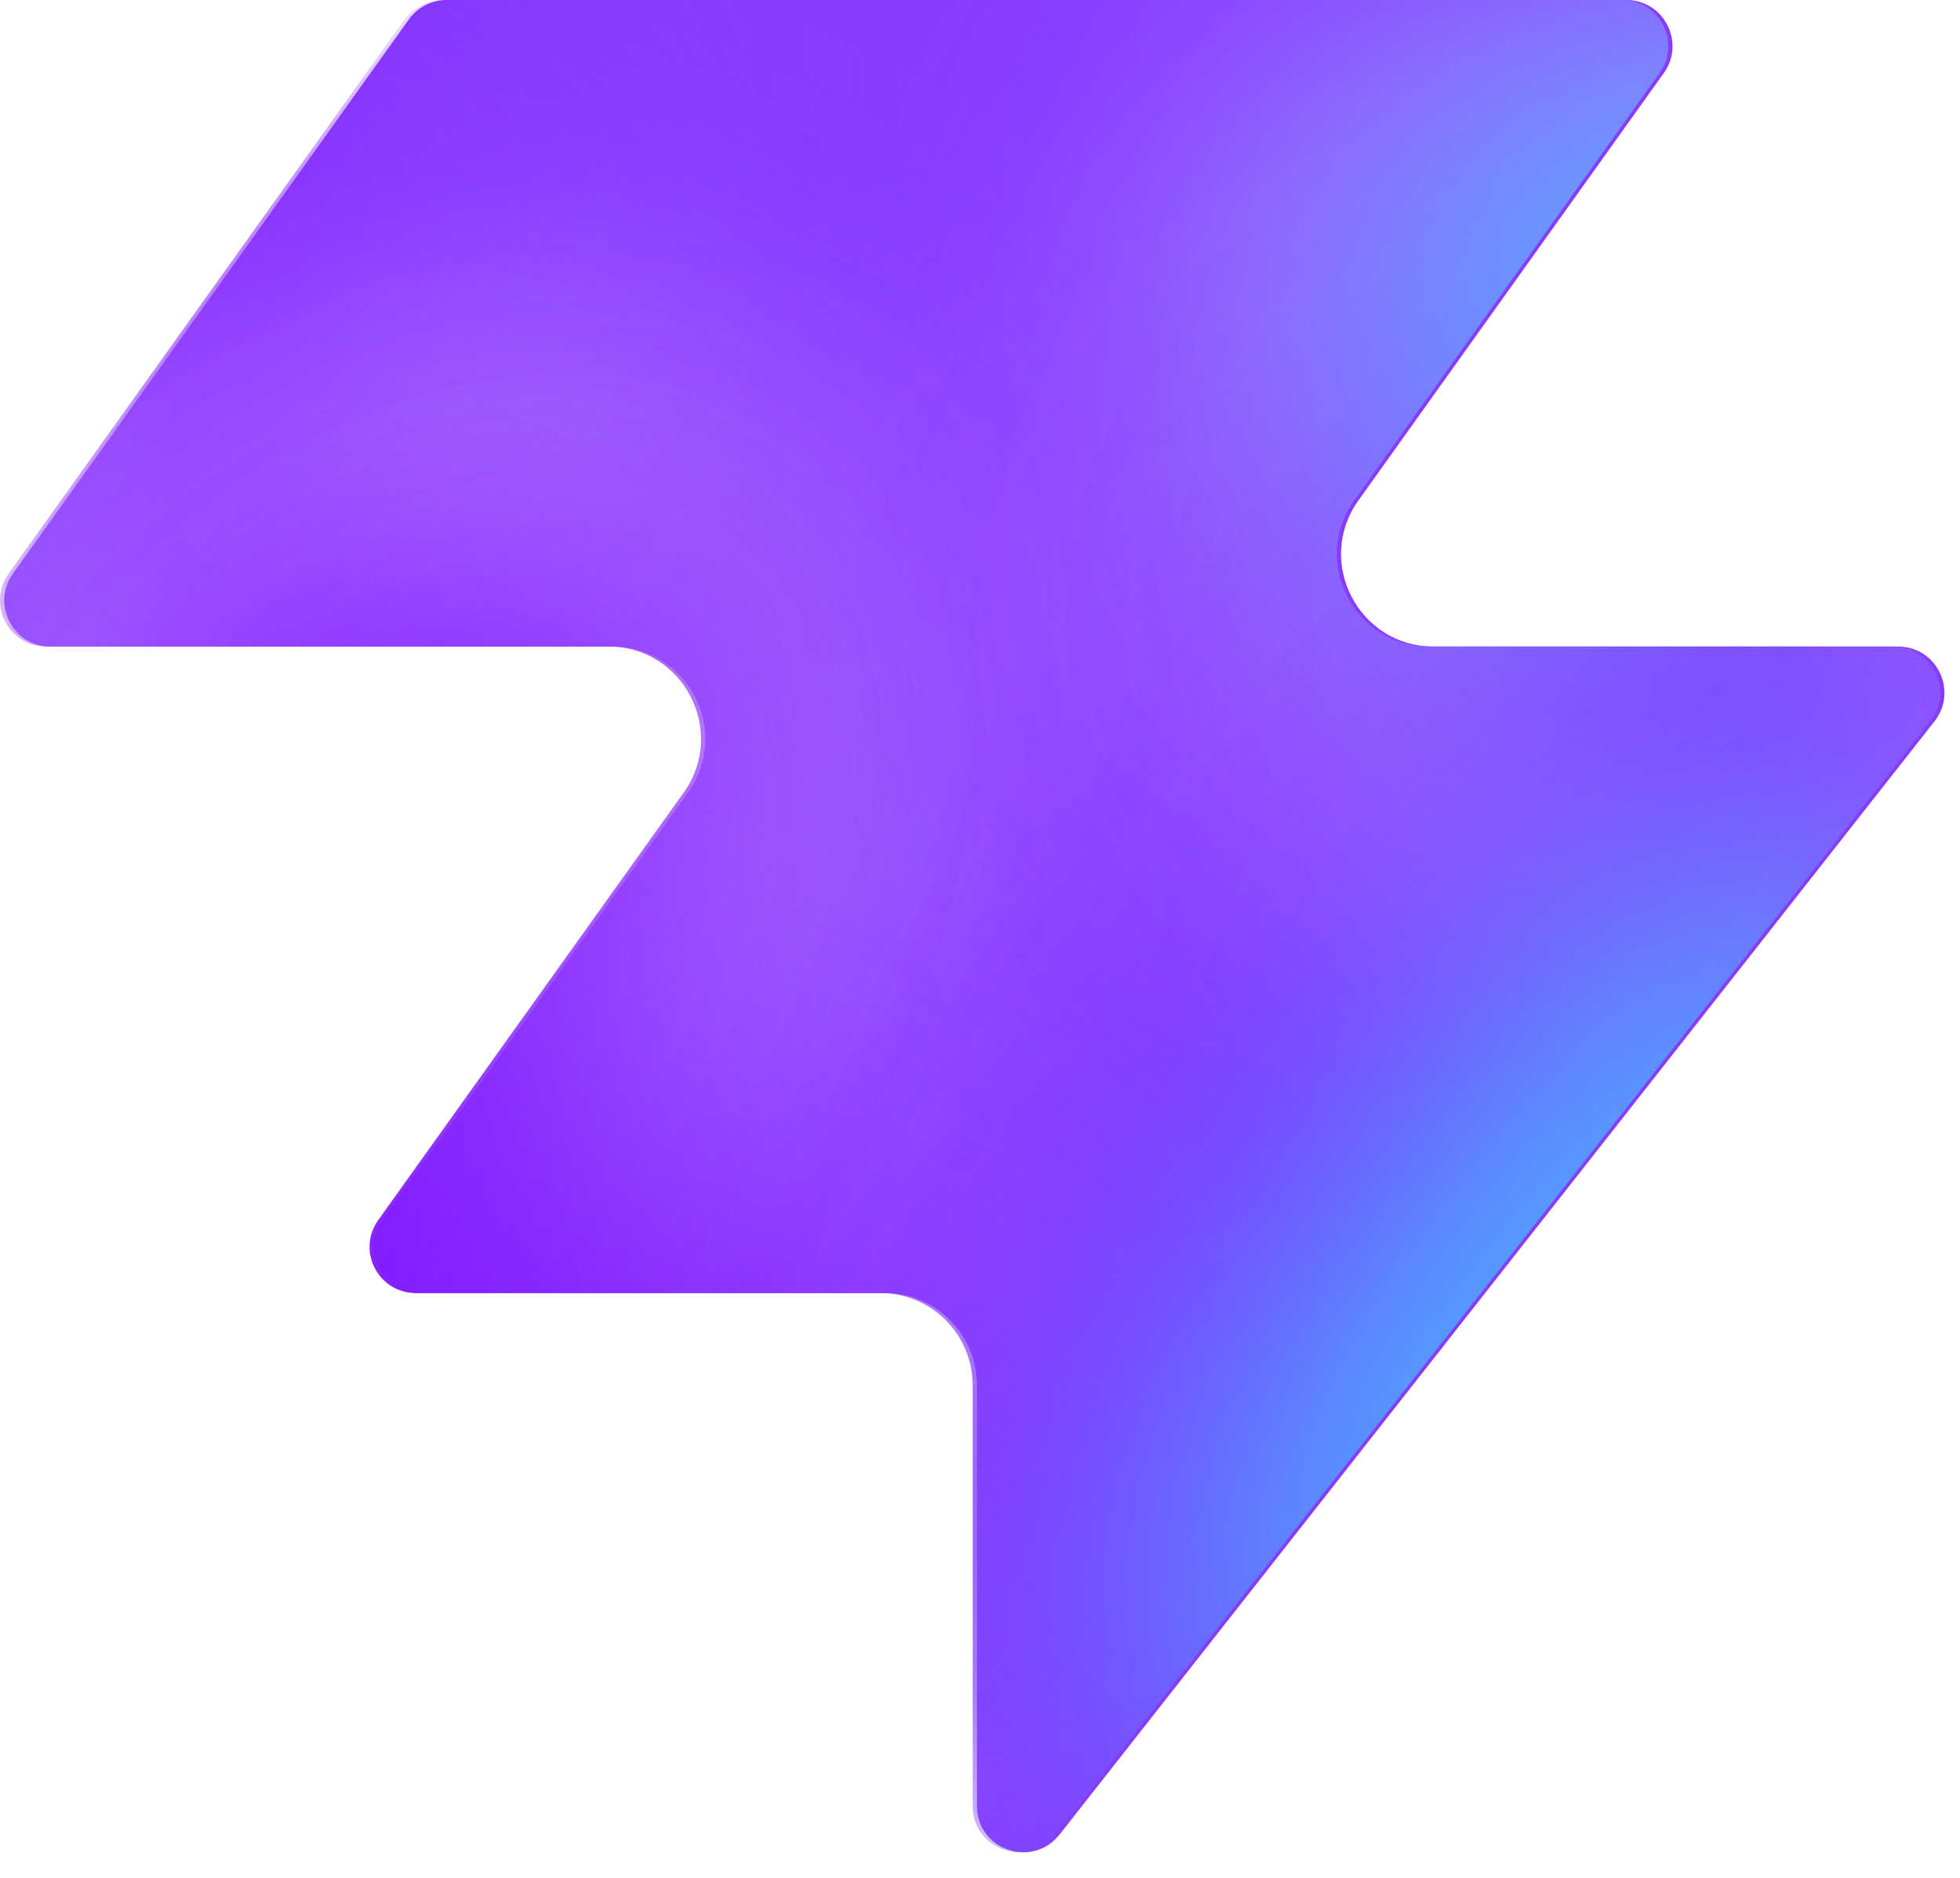
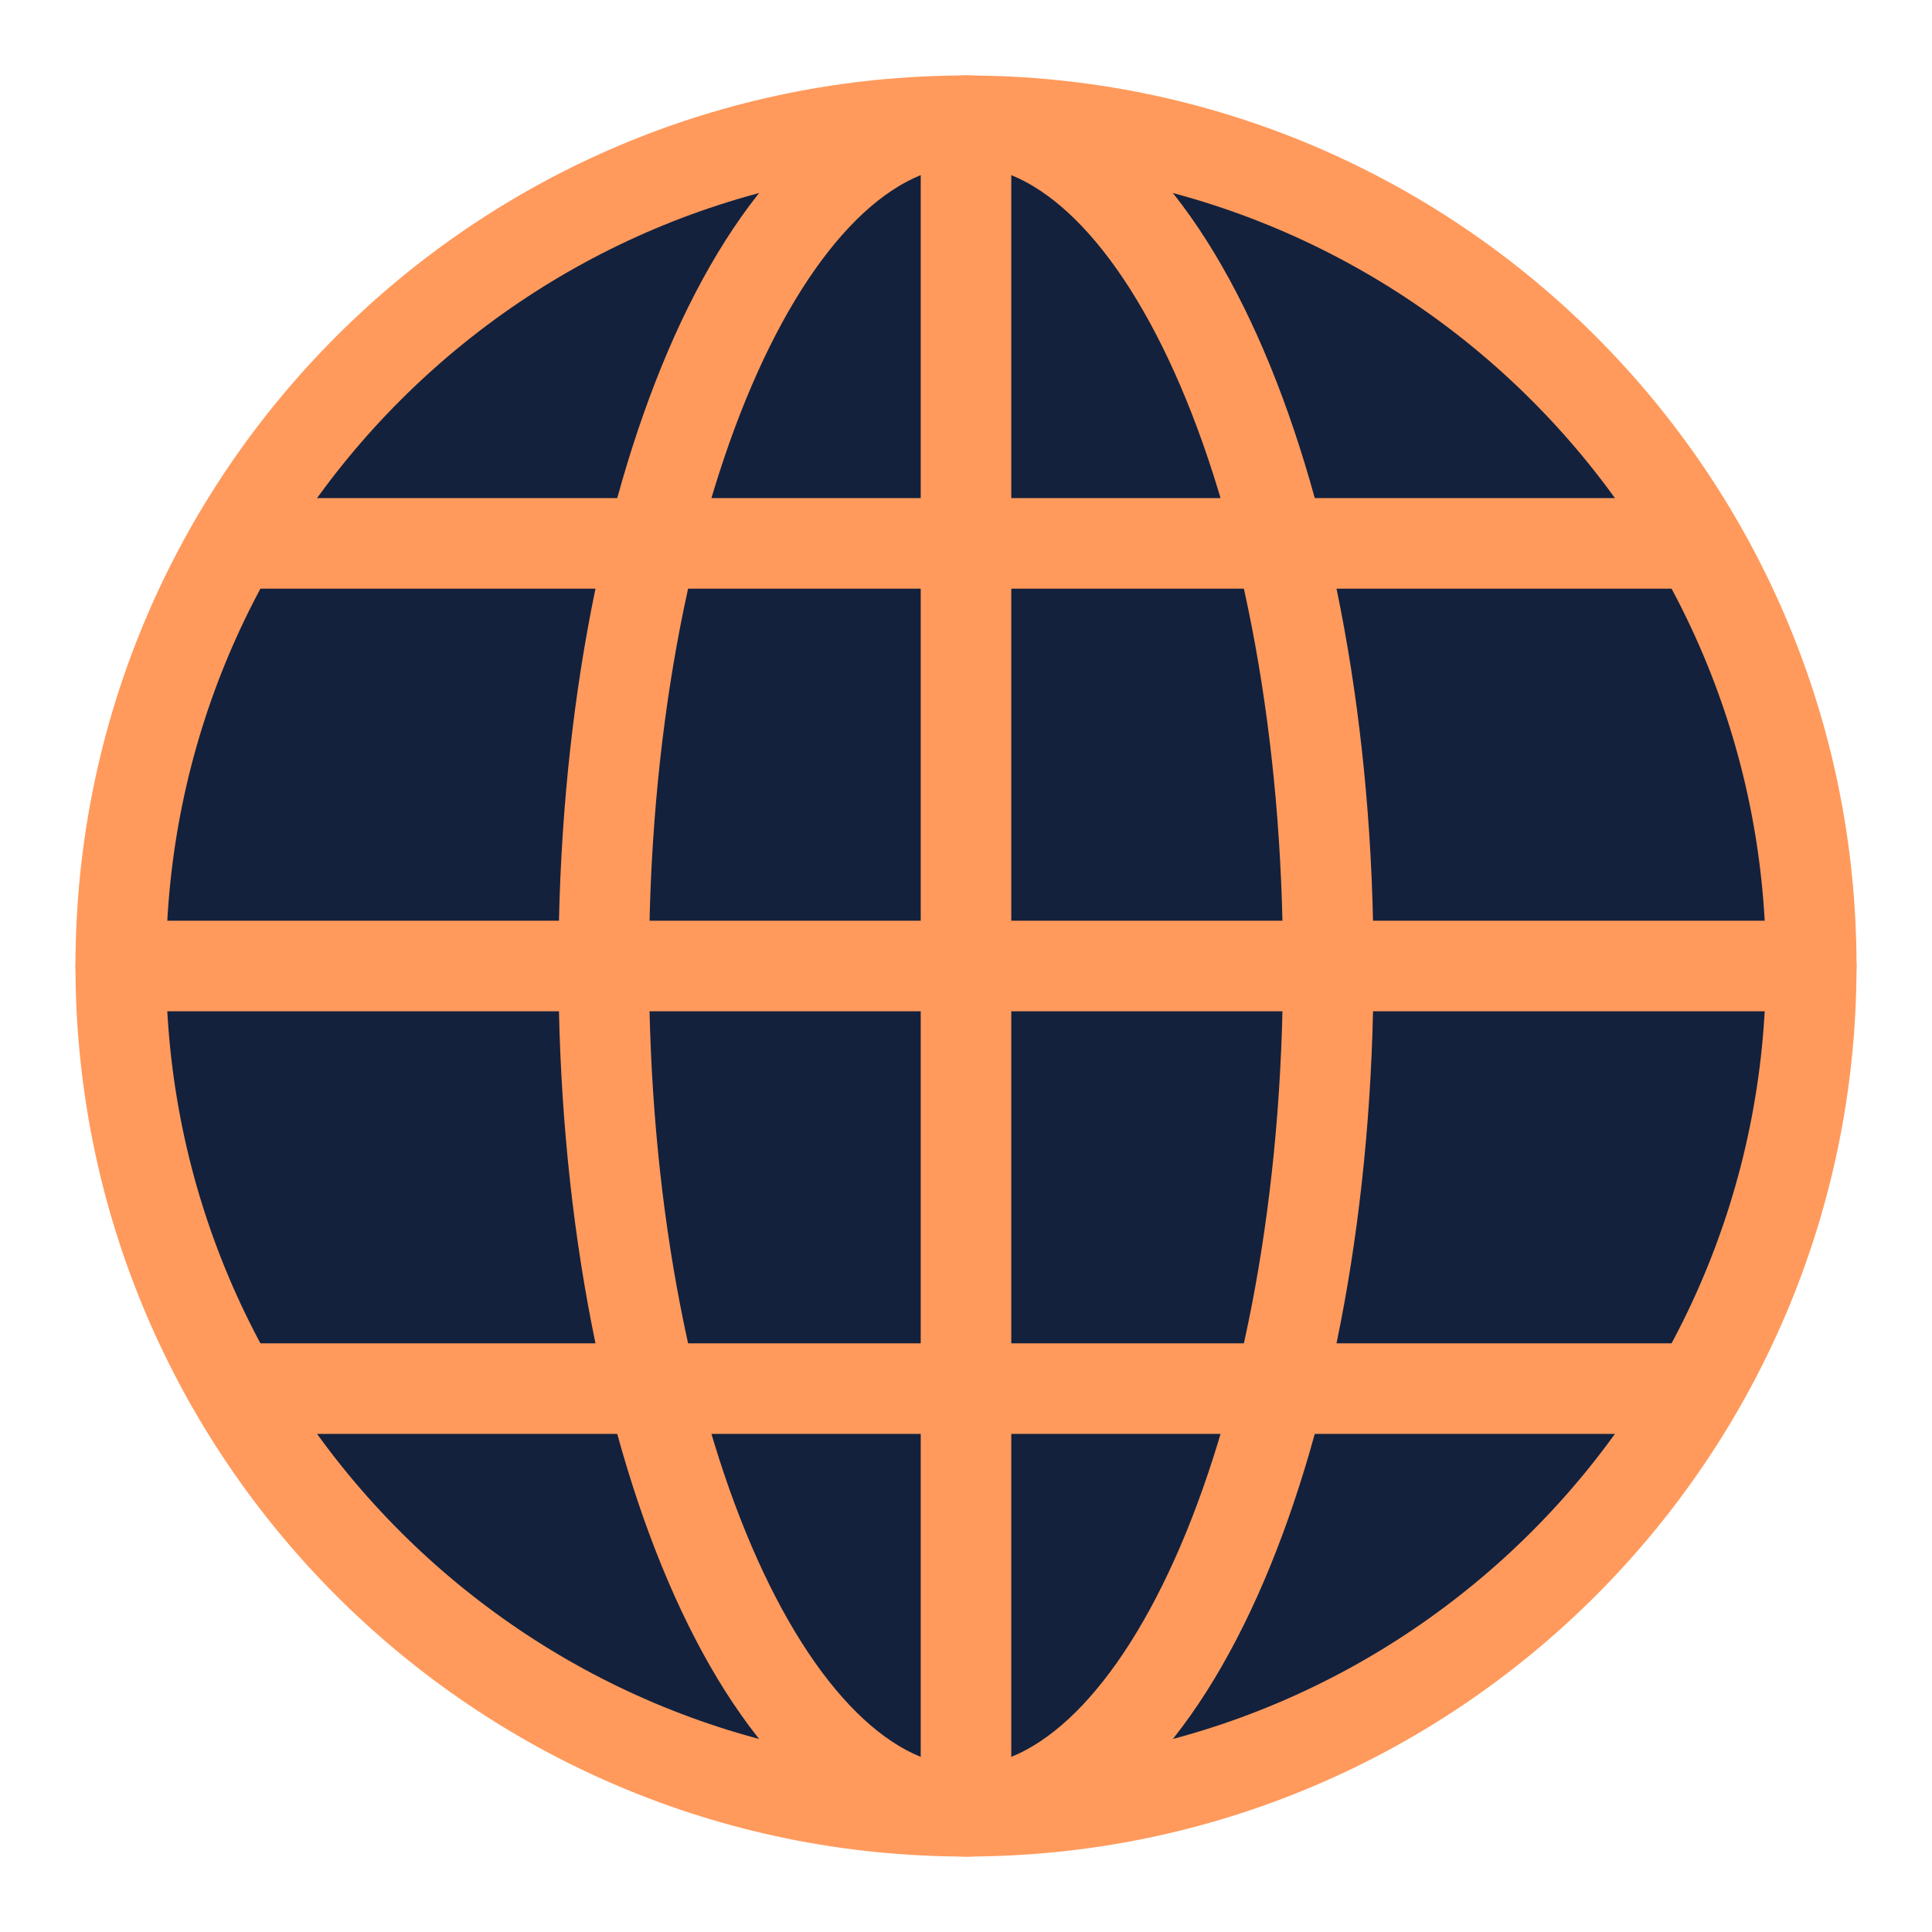
- <svg xmlns="http://www.w3.org/2000/svg" width="48" height="46" fill="none" viewBox="0 0 48 46">
-   <path fill="#863bff" d="M25.946 44.938c-.664.845-2.021.375-2.021-.698V33.937a2.26 2.26 0 0 0-2.262-2.262H10.287c-.92 0-1.456-1.04-.92-1.788l7.48-10.471c1.07-1.497 0-3.578-1.842-3.578H1.237c-.92 0-1.456-1.04-.92-1.788L10.013.474c.214-.297.556-.474.92-.474h28.894c.92 0 1.456 1.04.92 1.788l-7.48 10.471c-1.07 1.498 0 3.579 1.842 3.579h11.377c.943 0 1.473 1.088.89 1.83L25.947 44.94z" style="fill:#863bff;fill:color(display-p3 .525 .23 1);fill-opacity:1" />
-   <mask id="a" width="48" height="46" x="0" y="0" maskUnits="userSpaceOnUse" style="mask-type:alpha">
-     <path fill="#000" d="M25.842 44.938c-.664.844-2.021.375-2.021-.698V33.937a2.26 2.26 0 0 0-2.262-2.262H10.183c-.92 0-1.456-1.04-.92-1.788l7.48-10.471c1.07-1.498 0-3.579-1.842-3.579H1.133c-.92 0-1.456-1.04-.92-1.787L9.91.473c.214-.297.556-.474.92-.474h28.894c.92 0 1.456 1.04.92 1.788l-7.48 10.471c-1.07 1.498 0 3.578 1.842 3.578h11.377c.943 0 1.473 1.088.89 1.832L25.843 44.94z" style="fill:#000;fill-opacity:1" />
-   </mask>
-   <g mask="url(#a)">
-     <g filter="url(#b)">
-       <ellipse cx="5.508" cy="14.704" fill="#ede6ff" rx="5.508" ry="14.704" style="fill:#ede6ff;fill:color(display-p3 .927 .903 1);fill-opacity:1" transform="matrix(.00324 1 1 -.00324 -4.47 31.516)" />
-     </g>
-     <g filter="url(#c)">
-       <ellipse cx="10.399" cy="29.851" fill="#ede6ff" rx="10.399" ry="29.851" style="fill:#ede6ff;fill:color(display-p3 .927 .903 1);fill-opacity:1" transform="matrix(.00324 1 1 -.00324 -39.328 7.883)" />
-     </g>
-     <g filter="url(#d)">
-       <ellipse cx="5.508" cy="30.487" fill="#7e14ff" rx="5.508" ry="30.487" style="fill:#7e14ff;fill:color(display-p3 .492 .077 1);fill-opacity:1" transform="rotate(89.814 -25.913 -14.639)scale(1 -1)" />
-     </g>
-     <g filter="url(#e)">
-       <ellipse cx="5.508" cy="30.599" fill="#7e14ff" rx="5.508" ry="30.599" style="fill:#7e14ff;fill:color(display-p3 .492 .077 1);fill-opacity:1" transform="rotate(89.814 -32.644 -3.334)scale(1 -1)" />
-     </g>
-     <g filter="url(#f)">
-       <ellipse cx="5.508" cy="30.599" fill="#7e14ff" rx="5.508" ry="30.599" style="fill:#7e14ff;fill:color(display-p3 .492 .077 1);fill-opacity:1" transform="matrix(.00324 1 1 -.00324 -34.34 30.47)" />
-     </g>
-     <g filter="url(#g)">
-       <ellipse cx="14.072" cy="22.078" fill="#ede6ff" rx="14.072" ry="22.078" style="fill:#ede6ff;fill:color(display-p3 .927 .903 1);fill-opacity:1" transform="rotate(93.35 24.506 48.493)scale(-1 1)" />
-     </g>
-     <g filter="url(#h)">
-       <ellipse cx="3.47" cy="21.501" fill="#7e14ff" rx="3.47" ry="21.501" style="fill:#7e14ff;fill:color(display-p3 .492 .077 1);fill-opacity:1" transform="rotate(89.009 28.708 47.59)scale(-1 1)" />
-     </g>
-     <g filter="url(#i)">
-       <ellipse cx="3.47" cy="21.501" fill="#7e14ff" rx="3.47" ry="21.501" style="fill:#7e14ff;fill:color(display-p3 .492 .077 1);fill-opacity:1" transform="rotate(89.009 28.708 47.59)scale(-1 1)" />
-     </g>
-     <g filter="url(#j)">
-       <ellipse cx=".387" cy="8.972" fill="#7e14ff" rx="4.407" ry="29.108" style="fill:#7e14ff;fill:color(display-p3 .492 .077 1);fill-opacity:1" transform="rotate(39.51 .387 8.972)" />
-     </g>
-     <g filter="url(#k)">
-       <ellipse cx="47.523" cy="-6.092" fill="#7e14ff" rx="4.407" ry="29.108" style="fill:#7e14ff;fill:color(display-p3 .492 .077 1);fill-opacity:1" transform="rotate(37.892 47.523 -6.092)" />
-     </g>
-     <g filter="url(#l)">
-       <ellipse cx="41.412" cy="6.333" fill="#47bfff" rx="5.971" ry="9.665" style="fill:#47bfff;fill:color(display-p3 .28 .748 1);fill-opacity:1" transform="rotate(37.892 41.412 6.333)" />
-     </g>
-     <g filter="url(#m)">
-       <ellipse cx="-1.879" cy="38.332" fill="#7e14ff" rx="4.407" ry="29.108" style="fill:#7e14ff;fill:color(display-p3 .492 .077 1);fill-opacity:1" transform="rotate(37.892 -1.88 38.332)" />
-     </g>
-     <g filter="url(#n)">
-       <ellipse cx="-1.879" cy="38.332" fill="#7e14ff" rx="4.407" ry="29.108" style="fill:#7e14ff;fill:color(display-p3 .492 .077 1);fill-opacity:1" transform="rotate(37.892 -1.88 38.332)" />
-     </g>
-     <g filter="url(#o)">
-       <ellipse cx="35.651" cy="29.907" fill="#7e14ff" rx="4.407" ry="29.108" style="fill:#7e14ff;fill:color(display-p3 .492 .077 1);fill-opacity:1" transform="rotate(37.892 35.651 29.907)" />
-     </g>
-     <g filter="url(#p)">
-       <ellipse cx="38.418" cy="32.4" fill="#47bfff" rx="5.971" ry="15.297" style="fill:#47bfff;fill:color(display-p3 .28 .748 1);fill-opacity:1" transform="rotate(37.892 38.418 32.4)" />
-     </g>
+ <svg xmlns="http://www.w3.org/2000/svg" viewBox="0 0 64 64" fill="none">
+   <circle cx="32" cy="32" r="28" fill="#13213d" />
+   <g stroke="#ff9a5c" stroke-width="3" stroke-linecap="round">
+     <circle cx="32" cy="32" r="28" />
+     <ellipse cx="32" cy="32" rx="12" ry="28" />
+     <path d="M32 4v56M4 32h56M8.5 18h47M8.5 46h47" />
  </g>
-   <defs>
-     <filter id="b" width="60.045" height="41.654" x="-19.77" y="16.149" color-interpolation-filters="sRGB" filterUnits="userSpaceOnUse">
-       <feFlood flood-opacity="0" result="BackgroundImageFix" />
-       <feBlend in="SourceGraphic" in2="BackgroundImageFix" result="shape" />
-       <feGaussianBlur result="effect1_foregroundBlur_2002_17158" stdDeviation="7.659" />
-     </filter>
-     <filter id="c" width="90.34" height="51.437" x="-54.613" y="-7.533" color-interpolation-filters="sRGB" filterUnits="userSpaceOnUse">
-       <feFlood flood-opacity="0" result="BackgroundImageFix" />
-       <feBlend in="SourceGraphic" in2="BackgroundImageFix" result="shape" />
-       <feGaussianBlur result="effect1_foregroundBlur_2002_17158" stdDeviation="7.659" />
-     </filter>
-     <filter id="d" width="79.355" height="29.4" x="-49.64" y="2.03" color-interpolation-filters="sRGB" filterUnits="userSpaceOnUse">
-       <feFlood flood-opacity="0" result="BackgroundImageFix" />
-       <feBlend in="SourceGraphic" in2="BackgroundImageFix" result="shape" />
-       <feGaussianBlur result="effect1_foregroundBlur_2002_17158" stdDeviation="4.596" />
-     </filter>
-     <filter id="e" width="79.579" height="29.4" x="-45.045" y="20.029" color-interpolation-filters="sRGB" filterUnits="userSpaceOnUse">
-       <feFlood flood-opacity="0" result="BackgroundImageFix" />
-       <feBlend in="SourceGraphic" in2="BackgroundImageFix" result="shape" />
-       <feGaussianBlur result="effect1_foregroundBlur_2002_17158" stdDeviation="4.596" />
-     </filter>
-     <filter id="f" width="79.579" height="29.4" x="-43.513" y="21.178" color-interpolation-filters="sRGB" filterUnits="userSpaceOnUse">
-       <feFlood flood-opacity="0" result="BackgroundImageFix" />
-       <feBlend in="SourceGraphic" in2="BackgroundImageFix" result="shape" />
-       <feGaussianBlur result="effect1_foregroundBlur_2002_17158" stdDeviation="4.596" />
-     </filter>
-     <filter id="g" width="74.749" height="58.852" x="15.756" y="-17.901" color-interpolation-filters="sRGB" filterUnits="userSpaceOnUse">
-       <feFlood flood-opacity="0" result="BackgroundImageFix" />
-       <feBlend in="SourceGraphic" in2="BackgroundImageFix" result="shape" />
-       <feGaussianBlur result="effect1_foregroundBlur_2002_17158" stdDeviation="7.659" />
-     </filter>
-     <filter id="h" width="61.377" height="25.362" x="23.548" y="2.284" color-interpolation-filters="sRGB" filterUnits="userSpaceOnUse">
-       <feFlood flood-opacity="0" result="BackgroundImageFix" />
-       <feBlend in="SourceGraphic" in2="BackgroundImageFix" result="shape" />
-       <feGaussianBlur result="effect1_foregroundBlur_2002_17158" stdDeviation="4.596" />
-     </filter>
-     <filter id="i" width="61.377" height="25.362" x="23.548" y="2.284" color-interpolation-filters="sRGB" filterUnits="userSpaceOnUse">
-       <feFlood flood-opacity="0" result="BackgroundImageFix" />
-       <feBlend in="SourceGraphic" in2="BackgroundImageFix" result="shape" />
-       <feGaussianBlur result="effect1_foregroundBlur_2002_17158" stdDeviation="4.596" />
-     </filter>
-     <filter id="j" width="56.045" height="63.649" x="-27.636" y="-22.853" color-interpolation-filters="sRGB" filterUnits="userSpaceOnUse">
-       <feFlood flood-opacity="0" result="BackgroundImageFix" />
-       <feBlend in="SourceGraphic" in2="BackgroundImageFix" result="shape" />
-       <feGaussianBlur result="effect1_foregroundBlur_2002_17158" stdDeviation="4.596" />
-     </filter>
-     <filter id="k" width="54.814" height="64.646" x="20.116" y="-38.415" color-interpolation-filters="sRGB" filterUnits="userSpaceOnUse">
-       <feFlood flood-opacity="0" result="BackgroundImageFix" />
-       <feBlend in="SourceGraphic" in2="BackgroundImageFix" result="shape" />
-       <feGaussianBlur result="effect1_foregroundBlur_2002_17158" stdDeviation="4.596" />
-     </filter>
-     <filter id="l" width="33.541" height="35.313" x="24.641" y="-11.323" color-interpolation-filters="sRGB" filterUnits="userSpaceOnUse">
-       <feFlood flood-opacity="0" result="BackgroundImageFix" />
-       <feBlend in="SourceGraphic" in2="BackgroundImageFix" result="shape" />
-       <feGaussianBlur result="effect1_foregroundBlur_2002_17158" stdDeviation="4.596" />
-     </filter>
-     <filter id="m" width="54.814" height="64.646" x="-29.286" y="6.009" color-interpolation-filters="sRGB" filterUnits="userSpaceOnUse">
-       <feFlood flood-opacity="0" result="BackgroundImageFix" />
-       <feBlend in="SourceGraphic" in2="BackgroundImageFix" result="shape" />
-       <feGaussianBlur result="effect1_foregroundBlur_2002_17158" stdDeviation="4.596" />
-     </filter>
-     <filter id="n" width="54.814" height="64.646" x="-29.286" y="6.009" color-interpolation-filters="sRGB" filterUnits="userSpaceOnUse">
-       <feFlood flood-opacity="0" result="BackgroundImageFix" />
-       <feBlend in="SourceGraphic" in2="BackgroundImageFix" result="shape" />
-       <feGaussianBlur result="effect1_foregroundBlur_2002_17158" stdDeviation="4.596" />
-     </filter>
-     <filter id="o" width="54.814" height="64.646" x="8.244" y="-2.416" color-interpolation-filters="sRGB" filterUnits="userSpaceOnUse">
-       <feFlood flood-opacity="0" result="BackgroundImageFix" />
-       <feBlend in="SourceGraphic" in2="BackgroundImageFix" result="shape" />
-       <feGaussianBlur result="effect1_foregroundBlur_2002_17158" stdDeviation="4.596" />
-     </filter>
-     <filter id="p" width="39.409" height="43.623" x="18.713" y="10.588" color-interpolation-filters="sRGB" filterUnits="userSpaceOnUse">
-       <feFlood flood-opacity="0" result="BackgroundImageFix" />
-       <feBlend in="SourceGraphic" in2="BackgroundImageFix" result="shape" />
-       <feGaussianBlur result="effect1_foregroundBlur_2002_17158" stdDeviation="4.596" />
-     </filter>
-   </defs>
</svg>
